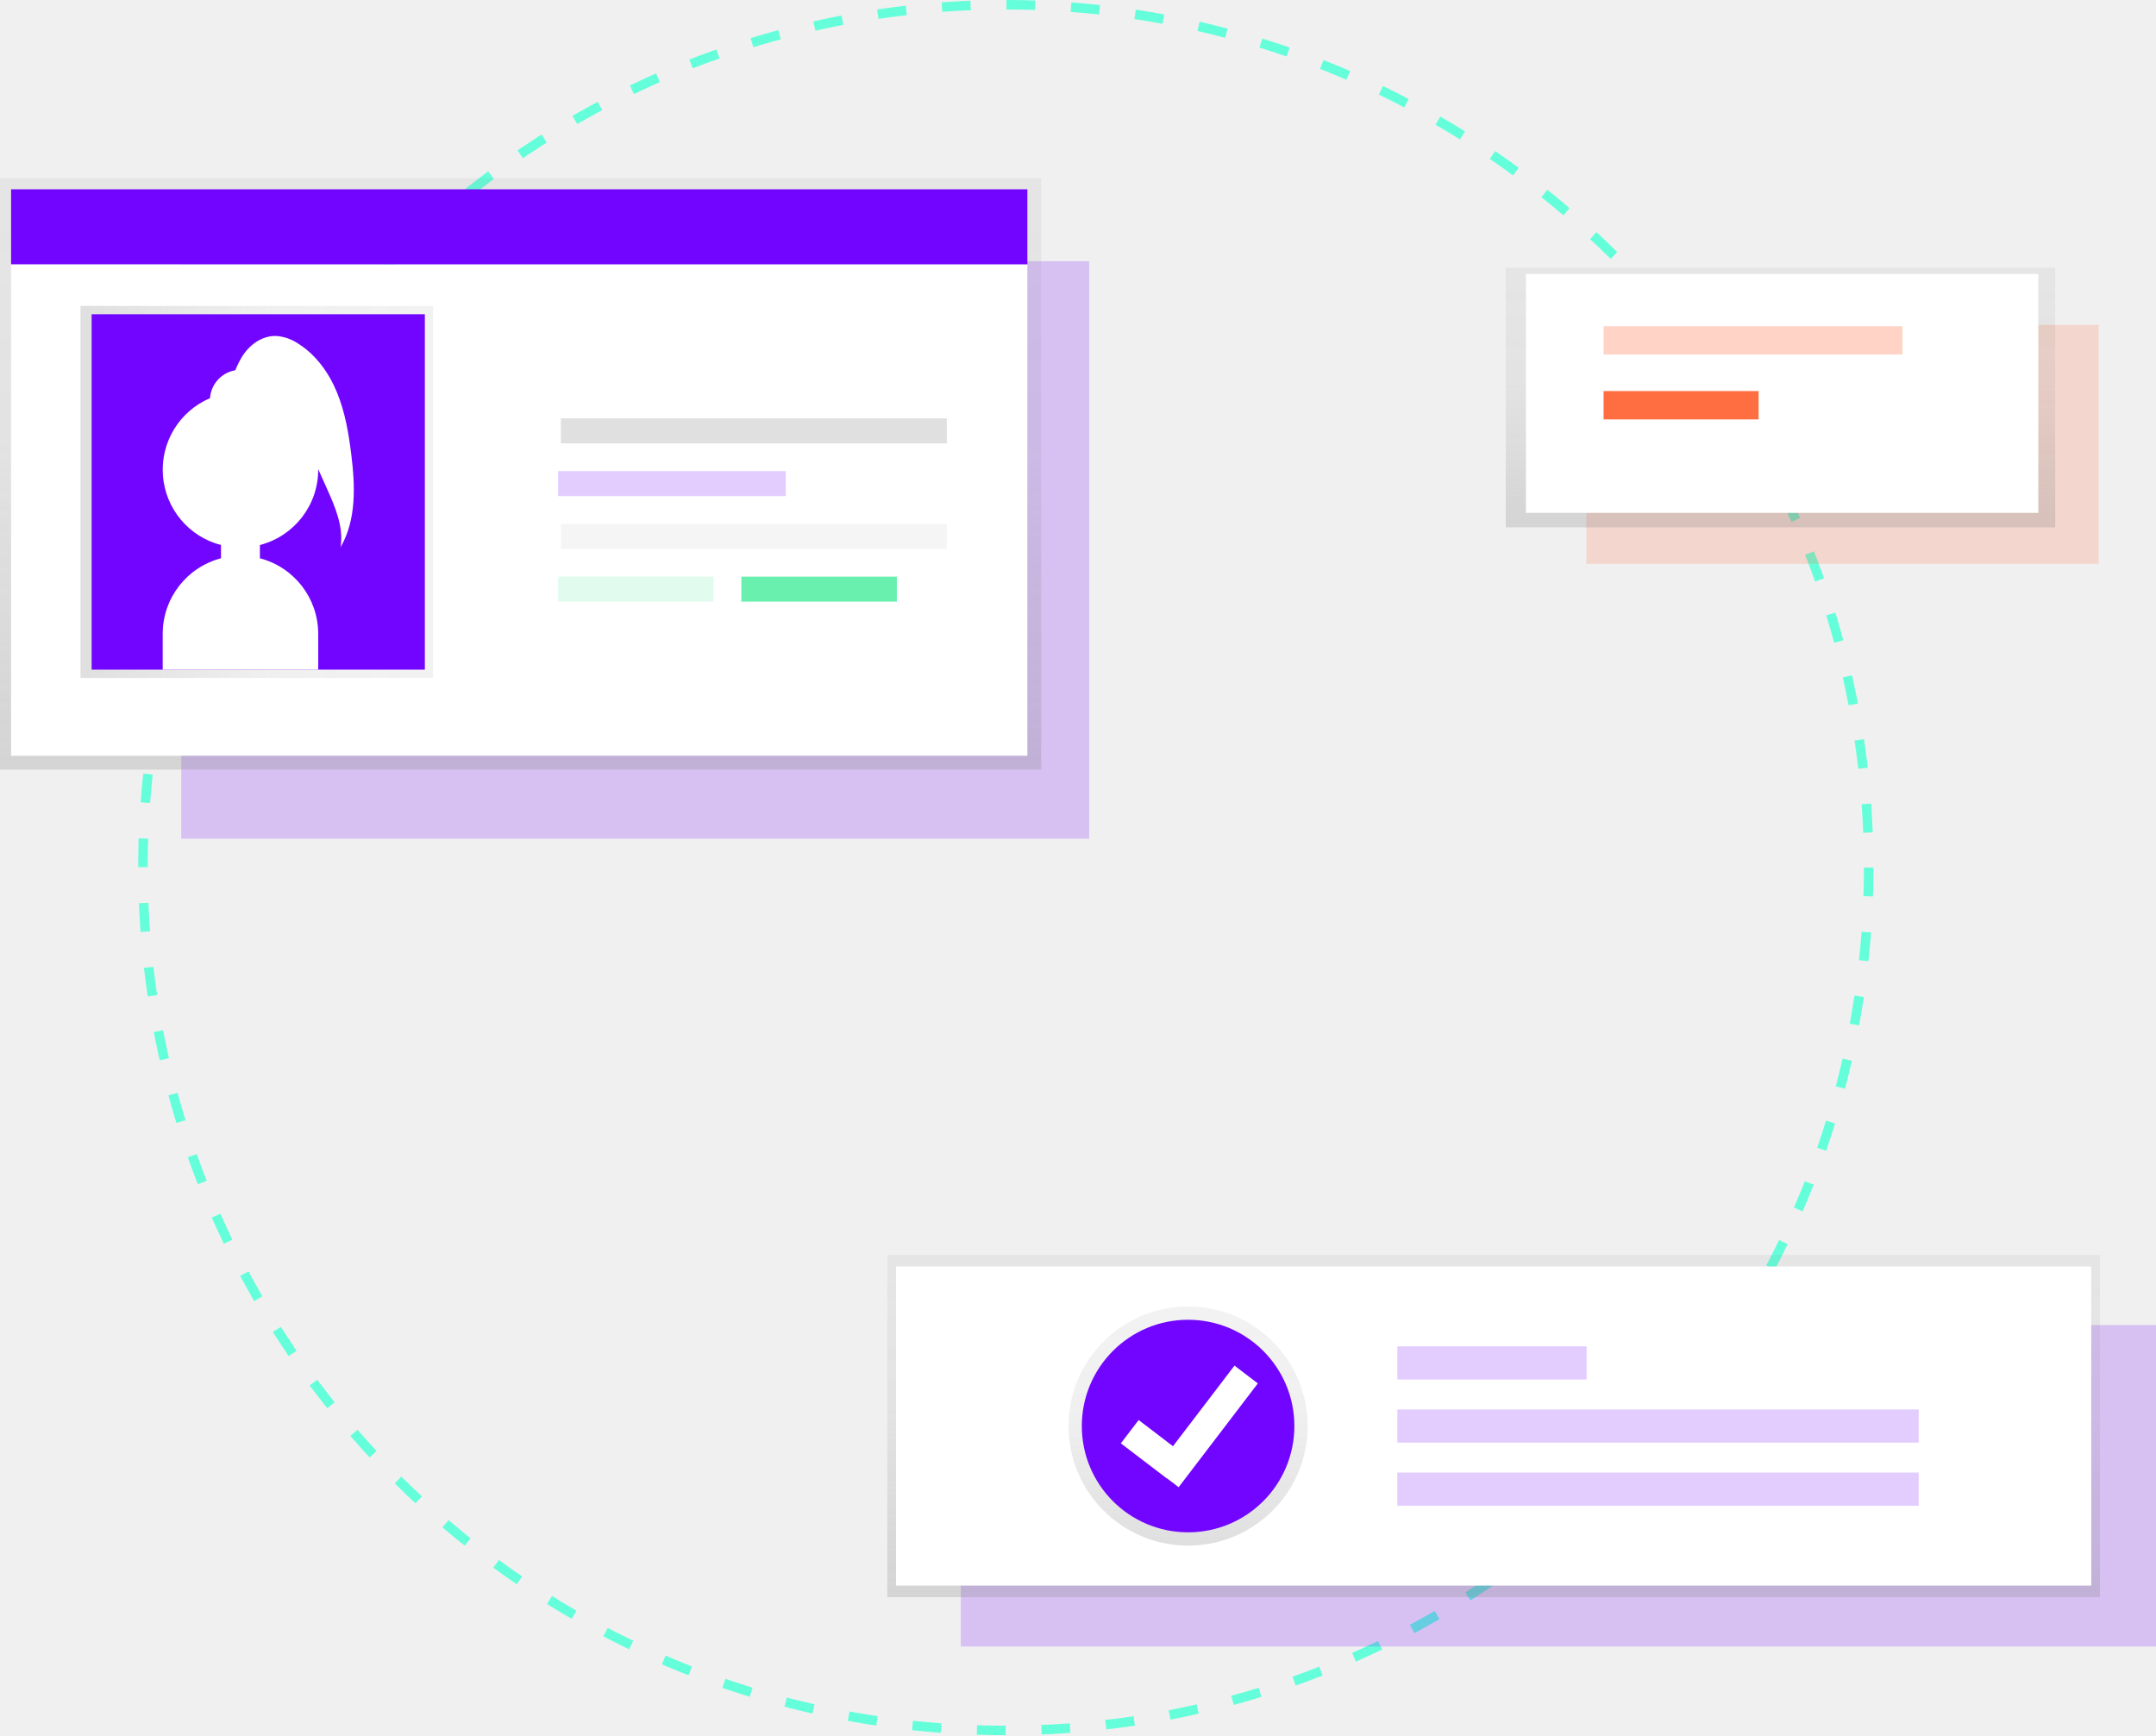
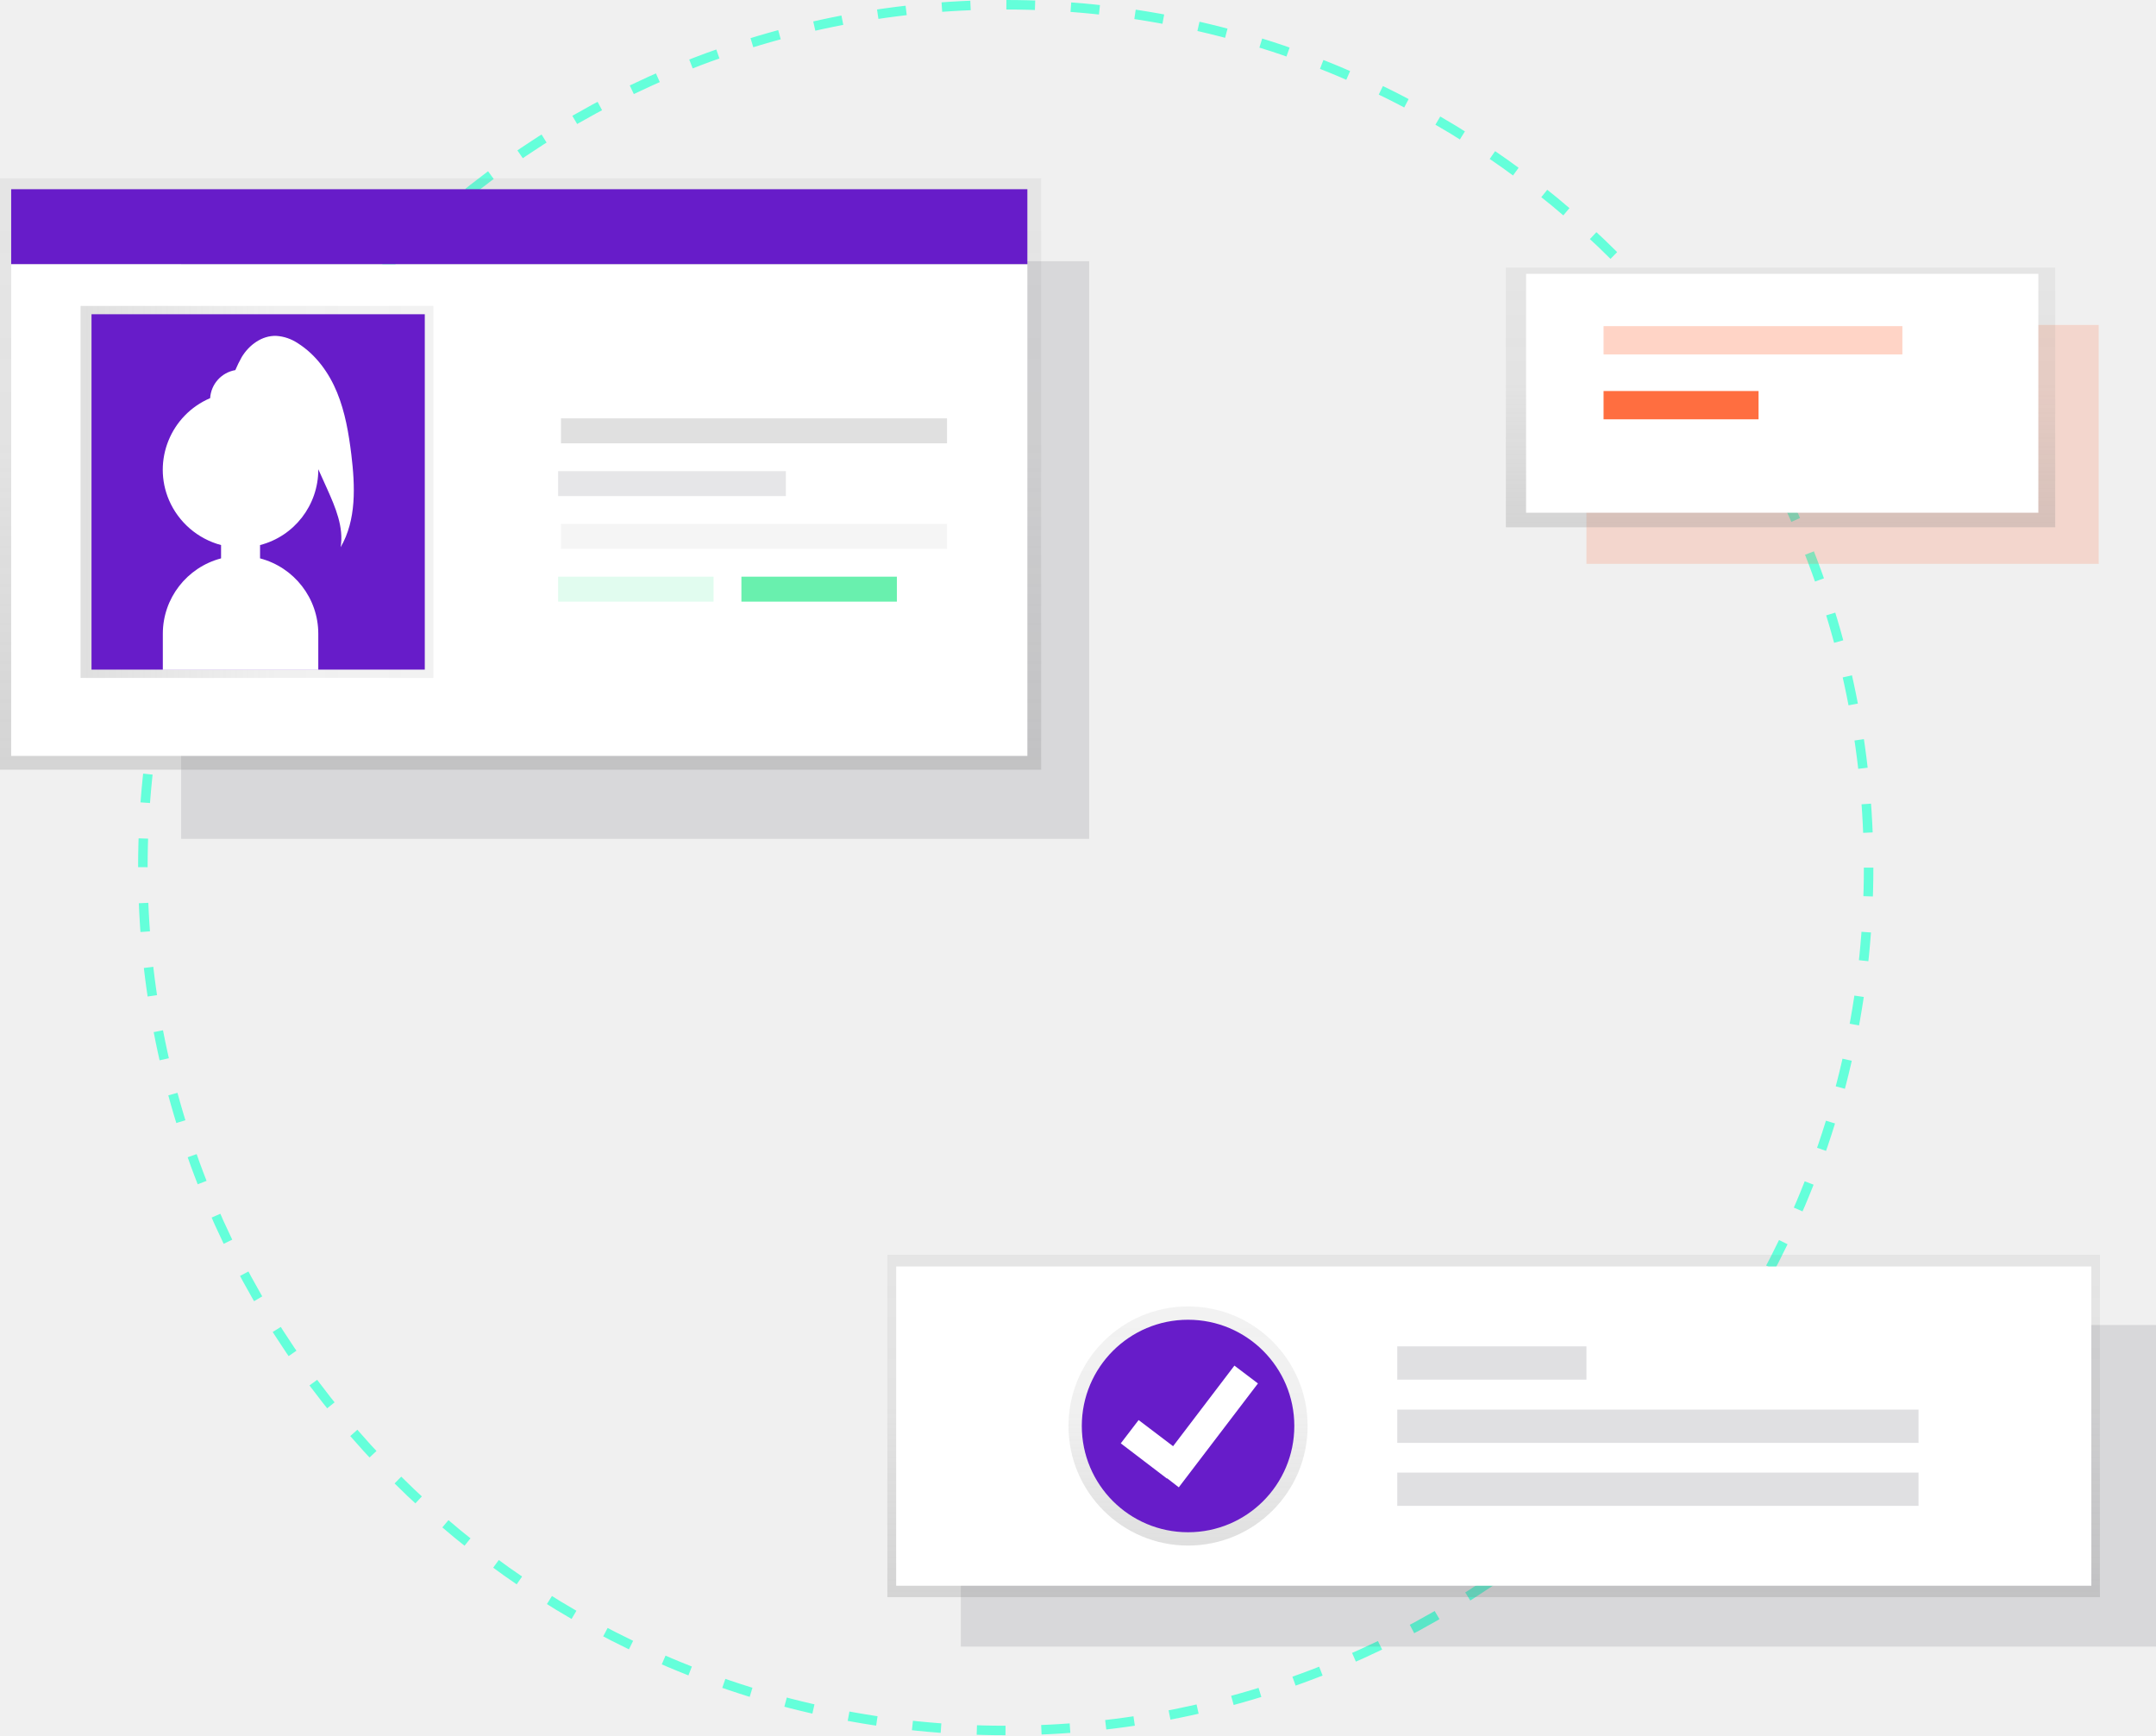
- <svg xmlns="http://www.w3.org/2000/svg" xmlns:xlink="http://www.w3.org/1999/xlink" id="d0a49112-1639-4682-9529-9d2abcda4fd6" data-name="Layer 1" width="907.03" height="730" viewBox="0 0 907.03 730">
-   <defs>
-     <linearGradient id="266ddccd-2bf2-4e28-b2e5-5ae966d4800f" x1="219.02" y1="323.78" x2="219.02" y2="74.96" gradientUnits="userSpaceOnUse">
-       <stop offset="0" stop-color="gray" stop-opacity="0.25" />
-       <stop offset="0.54" stop-color="gray" stop-opacity="0.12" />
-       <stop offset="1" stop-color="gray" stop-opacity="0.1" />
-     </linearGradient>
-     <linearGradient id="626d076d-6f89-411f-83f5-9b8674077322" x1="33.88" y1="206.96" x2="182.23" y2="206.96" xlink:href="#266ddccd-2bf2-4e28-b2e5-5ae966d4800f" />
-     <linearGradient id="e2ac2573-f441-4fda-b2ca-fa87ebeba1c3" x1="749.04" y1="221.83" x2="749.04" y2="112.64" xlink:href="#266ddccd-2bf2-4e28-b2e5-5ae966d4800f" />
-     <linearGradient id="bb3d1d29-a72a-47e9-9ad6-cff955e05eb4" x1="628.36" y1="671.95" x2="628.36" y2="527.93" xlink:href="#266ddccd-2bf2-4e28-b2e5-5ae966d4800f" />
-     <linearGradient id="69187472-cad7-4cbf-a29f-e953f1d019d9" x1="499.83" y1="650.24" x2="499.83" y2="549.64" xlink:href="#266ddccd-2bf2-4e28-b2e5-5ae966d4800f" />
-   </defs>
-   <circle cx="423.15" cy="365" r="363" fill="none" stroke="#64ffda" stroke-miterlimit="10" stroke-width="4" stroke-dasharray="12.07 15.09" />
-   <rect x="76.24" y="109.89" width="381.98" height="242.97" fill="#7105ff" opacity="0.2" />
-   <rect y="74.96" width="438.05" height="248.81" fill="url(#266ddccd-2bf2-4e28-b2e5-5ae966d4800f)" />
-   <rect x="4.67" y="111.18" width="427.54" height="206.76" fill="#fff" />
-   <rect x="33.88" y="128.7" width="148.35" height="156.53" fill="url(#626d076d-6f89-411f-83f5-9b8674077322)" />
-   <rect x="38.55" y="132.2" width="140.18" height="149.52" fill="#7105ff" />
-   <path d="M294.27,276.24c-1.1-8.88-2.61-17.81-6-26.09s-8.86-15.94-16.46-20.66a18.81,18.81,0,0,0-9.1-3.15c-6-.21-11.45,3.8-14.52,8.91a41.57,41.57,0,0,0-2.71,5.51,12.83,12.83,0,0,0-10.65,11.75,32.72,32.72,0,0,0,4.63,61.78v5.58a32.84,32.84,0,0,0-24.53,31.67v15.19h65.42V351.54a32.84,32.84,0,0,0-24.53-31.67v-5.58a32.72,32.72,0,0,0,24.53-31.68c0-.08,0-.15,0-.23l3.68,8.19c3.5,7.8,7.09,16.18,5.73,24.62C296.46,303.71,295.9,289.46,294.27,276.24Z" transform="translate(-146.48 -85)" fill="#fff" />
-   <rect x="4.67" y="79.64" width="427.54" height="31.54" fill="#7105ff" />
-   <rect x="235.96" y="176.01" width="162.37" height="10.51" fill="#e0e0e0" />
-   <rect x="235.96" y="220.4" width="162.37" height="10.51" fill="#f5f5f5" />
-   <rect x="234.79" y="198.2" width="95.79" height="10.51" fill="#7105ff" opacity="0.2" />
-   <rect x="234.79" y="242.59" width="65.42" height="10.51" fill="#69f0ae" opacity="0.2" />
-   <rect x="311.89" y="242.59" width="65.42" height="10.51" fill="#69f0ae" />
-   <rect x="667.36" y="136.67" width="215.55" height="100.52" fill="#ff6e40" opacity="0.2" />
-   <rect x="633.47" y="112.64" width="231.14" height="109.19" fill="url(#e2ac2573-f441-4fda-b2ca-fa87ebeba1c3)" />
-   <rect x="641.97" y="115.24" width="215.55" height="100.52" fill="#fff" />
-   <rect x="674.63" y="137.22" width="125.74" height="11.93" fill="#ff6e40" opacity="0.3" />
-   <rect x="674.63" y="164.52" width="65.21" height="11.93" fill="#ff6e40" />
-   <rect x="404.2" y="557.44" width="502.83" height="135.25" fill="#7105ff" opacity="0.2" />
-   <rect x="373.29" y="527.93" width="510.15" height="144.01" fill="url(#bb3d1d29-a72a-47e9-9ad6-cff955e05eb4)" />
-   <rect x="376.95" y="532.81" width="502.83" height="134.25" fill="#fff" />
-   <circle cx="499.83" cy="599.94" r="50.3" fill="url(#69187472-cad7-4cbf-a29f-e953f1d019d9)" />
-   <circle cx="499.83" cy="599.94" r="44.71" fill="#7105ff" />
-   <g opacity="0.2">
-     <rect x="587.85" y="566.41" width="79.64" height="13.97" fill="#7105ff" />
-     <rect x="587.85" y="592.95" width="219.35" height="13.97" fill="#7105ff" />
-     <rect x="587.85" y="619.5" width="219.35" height="13.97" fill="#7105ff" />
+ <svg xmlns="http://www.w3.org/2000/svg" version="1.1" id="d0a49112-1639-4682-9529-9d2abcda4fd6" x="0px" y="0px" viewBox="0 0 907 730" style="enable-background:new 0 0 907 730;" xml:space="preserve">
+   <style type="text/css">
+ 	.st0{fill:none;stroke:#64FFDA;stroke-width:4;stroke-miterlimit:10;stroke-dasharray:12.07,15.09;}
+ 	.st1{opacity:0.1;fill:#000010;}
+ 	.st2{fill:url(#SVGID_1_);}
+ 	.st3{fill:#FFFFFF;}
+ 	.st4{fill:url(#SVGID_2_);}
+ 	.st5{fill:#671CC9;}
+ 	.st6{fill:#E0E0E0;}
+ 	.st7{fill:#F5F5F5;}
+ 	.st8{opacity:0.2;fill:#69F0AE;enable-background:new    ;}
+ 	.st9{fill:#69F0AE;}
+ 	.st10{opacity:0.2;fill:#FF6E40;enable-background:new    ;}
+ 	.st11{fill:url(#SVGID_3_);}
+ 	.st12{opacity:0.3;fill:#FF6E40;enable-background:new    ;}
+ 	.st13{fill:#FF6E40;}
+ 	.st14{fill:url(#SVGID_4_);}
+ 	.st15{fill:url(#SVGID_5_);}
+ 	.st16{opacity:0.2;}
+ 	.st17{opacity:0.6;fill:#000010;}
+ </style>
+   <circle class="st0" cx="423.1" cy="365" r="363" />
+   <rect x="76.2" y="109.9" class="st1" width="382" height="243" />
+   <linearGradient id="SVGID_1_" gradientUnits="userSpaceOnUse" x1="219.025" y1="406.23" x2="219.025" y2="655.04" gradientTransform="matrix(1 0 0 -1 0 730)">
+     <stop offset="0" style="stop-color:#808080;stop-opacity:0.25" />
+     <stop offset="0.54" style="stop-color:#808080;stop-opacity:0.12" />
+     <stop offset="1" style="stop-color:#808080;stop-opacity:0.1" />
+   </linearGradient>
+   <rect y="75" class="st2" width="438" height="248.8" />
+   <rect x="4.7" y="111.2" class="st3" width="427.5" height="206.8" />
+   <linearGradient id="SVGID_2_" gradientUnits="userSpaceOnUse" x1="33.88" y1="523.035" x2="182.23" y2="523.035" gradientTransform="matrix(1 0 0 -1 0 730)">
+     <stop offset="0" style="stop-color:#808080;stop-opacity:0.25" />
+     <stop offset="0.54" style="stop-color:#808080;stop-opacity:0.12" />
+     <stop offset="1" style="stop-color:#808080;stop-opacity:0.1" />
+   </linearGradient>
+   <rect x="33.9" y="128.7" class="st4" width="148.4" height="156.5" />
+   <rect x="38.5" y="132.2" class="st5" width="140.2" height="149.5" />
+   <path class="st3" d="M147.8,191.2c-1.1-8.9-2.6-17.8-6-26.1s-8.9-15.9-16.5-20.7c-2.7-1.8-5.8-2.9-9.1-3.1c-6-0.2-11.4,3.8-14.5,8.9  c-1,1.8-1.9,3.6-2.7,5.5c-5.8,1-10.2,5.8-10.6,11.8c-16.6,7.1-24.4,26.3-17.3,42.9c4,9.3,12.1,16.3,21.9,18.9v5.6  c-14.4,3.8-24.5,16.8-24.5,31.7v15.2h65.4v-15.2c0-14.9-10.1-27.9-24.5-31.7v-5.6c14.4-3.7,24.5-16.8,24.5-31.7c0-0.1,0-0.1,0-0.2  l3.7,8.2c3.5,7.8,7.1,16.2,5.7,24.6C150,218.7,149.4,204.5,147.8,191.2z" />
+   <rect x="4.7" y="79.6" class="st5" width="427.5" height="31.5" />
+   <rect x="236" y="176" class="st6" width="162.4" height="10.5" />
+   <rect x="236" y="220.4" class="st7" width="162.4" height="10.5" />
+   <rect x="234.8" y="198.2" class="st1" width="95.8" height="10.5" />
+   <rect x="234.8" y="242.6" class="st8" width="65.4" height="10.5" />
+   <rect x="311.9" y="242.6" class="st9" width="65.4" height="10.5" />
+   <rect x="667.4" y="136.7" class="st10" width="215.5" height="100.5" />
+   <linearGradient id="SVGID_3_" gradientUnits="userSpaceOnUse" x1="749.04" y1="508.17" x2="749.04" y2="617.36" gradientTransform="matrix(1 0 0 -1 0 730)">
+     <stop offset="0" style="stop-color:#808080;stop-opacity:0.25" />
+     <stop offset="0.54" style="stop-color:#808080;stop-opacity:0.12" />
+     <stop offset="1" style="stop-color:#808080;stop-opacity:0.1" />
+   </linearGradient>
+   <rect x="633.5" y="112.6" class="st11" width="231.1" height="109.2" />
+   <rect x="642" y="115.2" class="st3" width="215.5" height="100.5" />
+   <rect x="674.6" y="137.2" class="st12" width="125.7" height="11.9" />
+   <rect x="674.6" y="164.5" class="st13" width="65.2" height="11.9" />
+   <rect x="404.2" y="557.4" class="st1" width="502.8" height="135.3" />
+   <linearGradient id="SVGID_4_" gradientUnits="userSpaceOnUse" x1="628.365" y1="58.06" x2="628.365" y2="202.07" gradientTransform="matrix(1 0 0 -1 0 730)">
+     <stop offset="0" style="stop-color:#808080;stop-opacity:0.25" />
+     <stop offset="0.54" style="stop-color:#808080;stop-opacity:0.12" />
+     <stop offset="1" style="stop-color:#808080;stop-opacity:0.1" />
+   </linearGradient>
+   <rect x="373.3" y="527.9" class="st14" width="510.1" height="144" />
+   <rect x="377" y="532.8" class="st3" width="502.8" height="134.3" />
+   <linearGradient id="SVGID_5_" gradientUnits="userSpaceOnUse" x1="499.83" y1="79.76" x2="499.83" y2="180.36" gradientTransform="matrix(1 0 0 -1 0 730)">
+     <stop offset="0" style="stop-color:#808080;stop-opacity:0.25" />
+     <stop offset="0.54" style="stop-color:#808080;stop-opacity:0.12" />
+     <stop offset="1" style="stop-color:#808080;stop-opacity:0.1" />
+   </linearGradient>
+   <circle class="st15" cx="499.8" cy="599.9" r="50.3" />
+   <circle class="st5" cx="499.8" cy="599.9" r="44.7" />
+   <g class="st16">
+     <rect x="587.8" y="566.4" class="st17" width="79.6" height="14" />
+     <rect x="587.8" y="593" class="st17" width="219.3" height="14" />
+     <rect x="587.8" y="619.5" class="st17" width="219.3" height="14" />
  </g>
-   <polygon points="529.17 582.01 519.35 574.52 493.47 608.43 479.03 597.41 471.54 607.22 490.9 622 490.95 621.93 495.85 625.67 529.17 582.01" fill="#fff" />
+   <polygon class="st3" points="529.2,582 519.3,574.5 493.5,608.4 479,597.4 471.5,607.2 490.9,622 491,621.9 495.9,625.7 " />
</svg>
